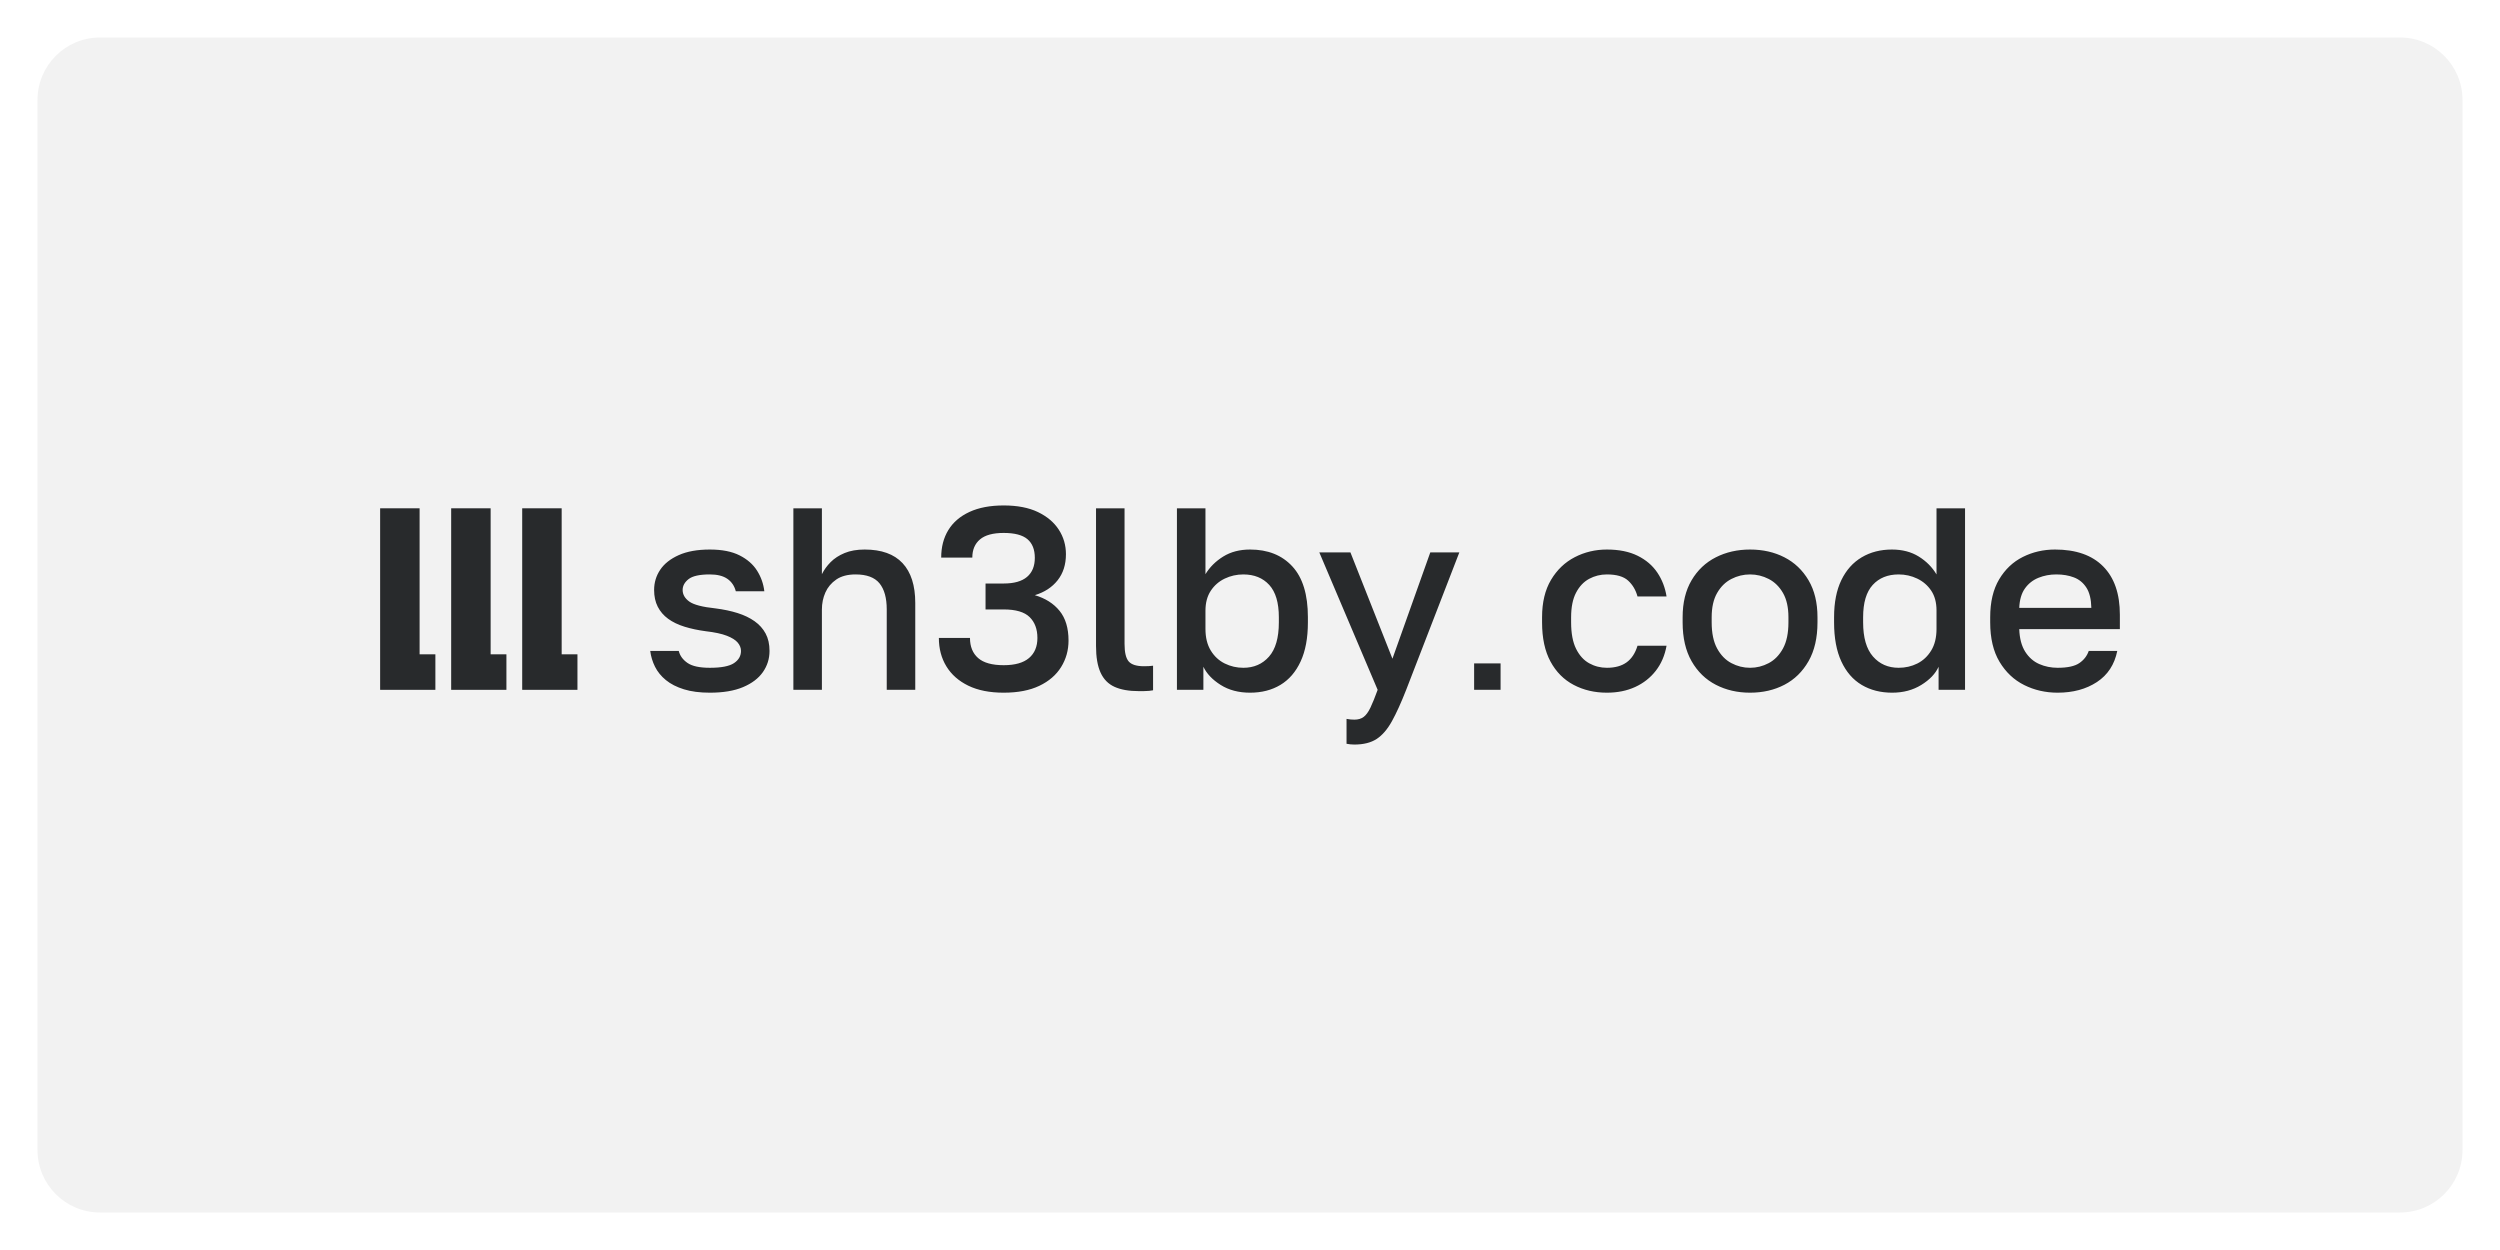
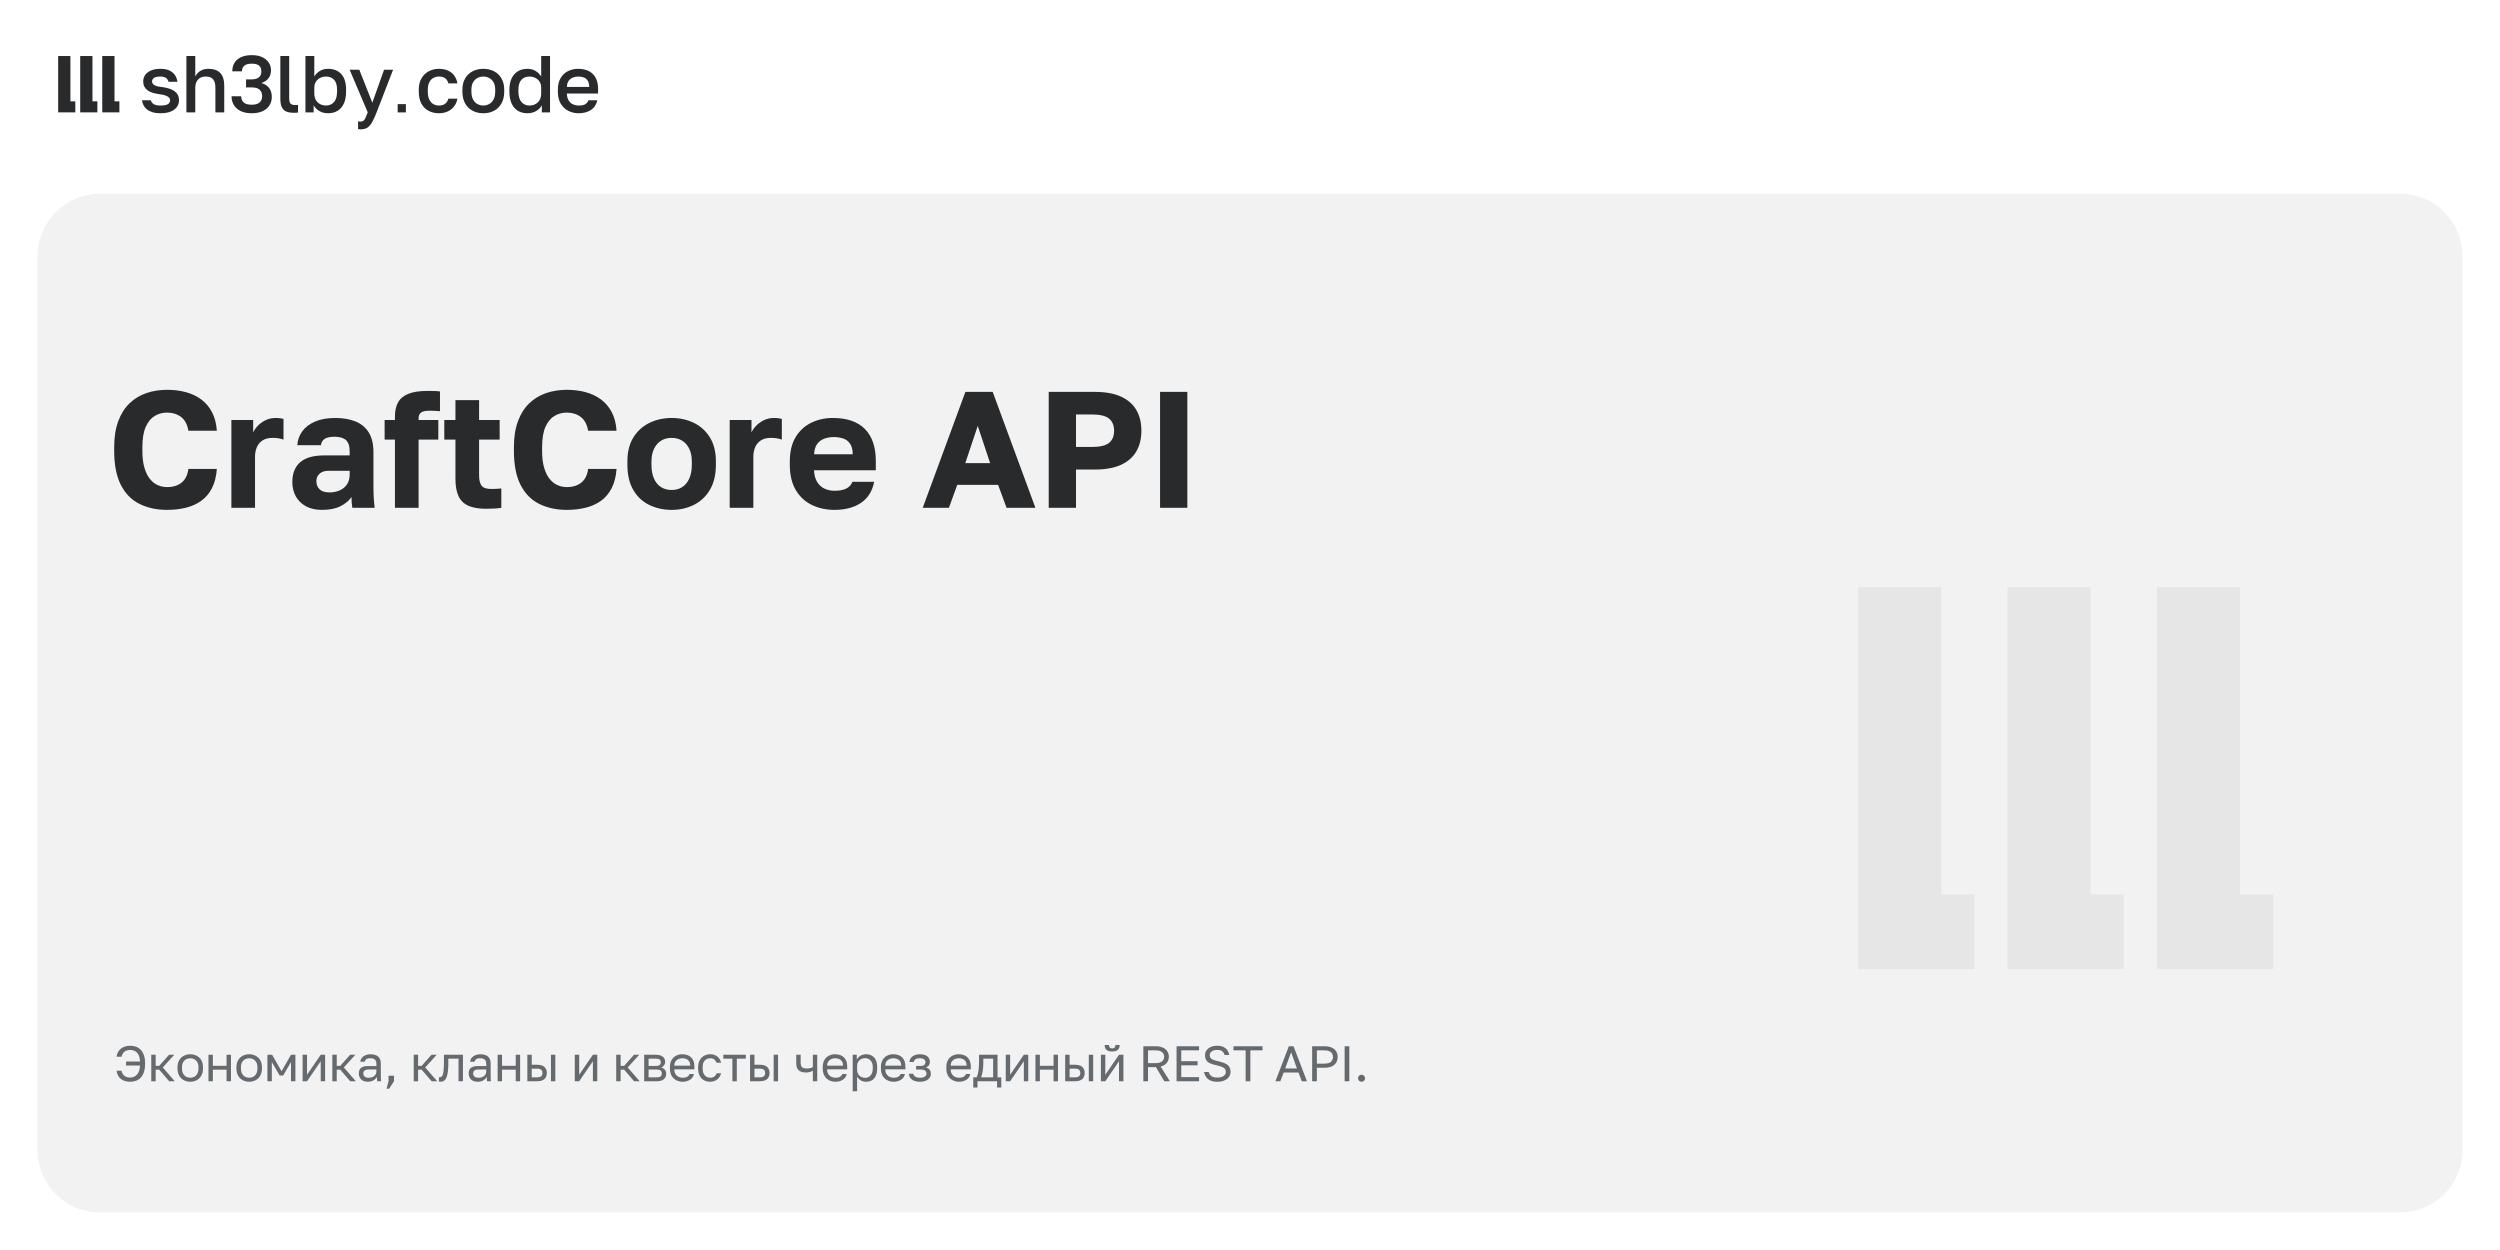
<svg xmlns="http://www.w3.org/2000/svg" width="1600" height="800" viewBox="0 0 1600 800" role="img">
  <rect x="0" y="0" width="1600" height="800" fill="#FFFFFF" />
-   <rect x="24" y="24" width="1552" height="752" fill="#F2F2F2" rx="40" />
-   <g transform="translate(220.0 293.5463) scale(0.8316692)">
+   <g transform="translate(30 26) scale(0.2581042)">
    <path fill="#282A2C" d="M28 36H68V184H84V220H28Z M100 36H140V184H156V220H100Z M172 36H212V184H228V220H172Z" transform="translate(6.741866 10.86334) scale(0.7592191)" />
    <path fill="#282A2C" d="M270 11Q212 11 170.0 -2.0Q128 -15 100.5 -37.5Q73 -60 58.5 -89.0Q44 -118 40 -150H150Q157 -122 184.0 -103.5Q211 -85 270 -85Q336 -85 363.0 -103.0Q390 -121 390 -150Q390 -167 377.5 -182.0Q365 -197 335.5 -208.5Q306 -220 254 -226Q209 -232 172.0 -243.5Q135 -255 109.0 -274.0Q83 -293 69.0 -320.5Q55 -348 55 -385Q55 -428 78.5 -463.0Q102 -498 150.0 -519.5Q198 -541 270 -541Q340 -541 384.5 -518.5Q429 -496 452.0 -459.5Q475 -423 480 -380H370Q362 -411 337.5 -428.0Q313 -445 270 -445Q211 -445 188.0 -427.0Q165 -409 165 -385Q165 -359 190.5 -340.5Q216 -322 292 -314Q339 -308 377.0 -296.0Q415 -284 442.5 -264.5Q470 -245 485.0 -217.0Q500 -189 500 -150Q500 -105 474.5 -68.5Q449 -32 398.0 -10.5Q347 11 270 11Z M592 0V-700H702V-446Q714.419 -471.053 735.71 -492.526Q757 -514 789.5 -527.5Q822 -541 867 -541Q964 -541 1013.0 -488.519Q1062.0 -436.038 1062 -335V0H952V-310Q952.0 -376.6 924.0 -410.8Q896 -445 831.76 -445.0Q786 -445 757.423 -425.357Q728.845 -405.714 715.423 -375.357Q702 -345 702 -310V0Z M1403 11Q1322 11 1266.5 -16.0Q1211 -43 1182.0 -90.5Q1153 -138 1153 -200H1273Q1273 -150 1304.5 -122.5Q1336 -95 1403 -95Q1468 -95 1500.5 -122.5Q1533 -150 1533 -200Q1533 -251 1503.0 -280.5Q1473 -310 1403 -310H1333V-410H1403Q1463 -410 1493.0 -435.5Q1523 -461 1523 -509Q1523 -557 1494.5 -581.0Q1466 -605 1403 -605Q1341 -605 1311.5 -580.0Q1282 -555 1282 -510H1162Q1162 -571 1189.5 -616.0Q1217 -661 1271.0 -686.0Q1325 -711 1403 -711Q1482 -711 1535.0 -685.5Q1588 -660 1615.5 -617.5Q1643 -575 1643 -523Q1643 -463 1611.0 -422.5Q1579 -382 1523 -365Q1584 -347 1618.5 -304.5Q1653 -262 1653 -190Q1653 -134 1624.5 -88.0Q1596 -42 1540.5 -15.5Q1485 11 1403 11Z M1924 5Q1867 5 1830.5 -11.5Q1794 -28 1776.5 -66.5Q1759 -105 1759 -169V-700H1869V-177Q1869 -128 1885.0 -109.5Q1901 -91 1944 -91Q1955 -91 1963.0 -91.5Q1971 -92 1979 -93V1.779Q1974 3 1963.5 4.0Q1953 5 1942.283 5.0Q1931.565 5.0 1924 5Z M2353 11Q2287 11 2239.5 -19.0Q2192 -49 2173 -89V0H2071V-700H2181V-446Q2206 -487 2249.5 -514.0Q2293 -541 2353 -541Q2456 -541 2516.0 -476.0Q2576 -411 2576 -280V-260Q2576 -170 2548.0 -109.5Q2520 -49 2470.0 -19.0Q2420 11 2353 11ZM2327 -85Q2388 -85 2426.0 -128.0Q2464 -171 2464 -260V-280Q2464 -364 2427.0 -404.5Q2390 -445 2327 -445Q2289 -445 2255.5 -429.0Q2222 -413 2201.5 -382.0Q2181 -351 2181 -305V-235Q2181 -185 2201.5 -151.5Q2222 -118 2255.5 -101.5Q2289 -85 2327 -85Z M2755 211Q2740 211 2725 208V112Q2740 115 2755 115Q2777 115 2791.0 104.5Q2805 94 2817.0 69.0Q2829 44 2845 0L2620 -530H2740L2902 -120L3048 -530H3160L2955 0Q2926 74 2900.0 121.0Q2874 168 2841.0 189.5Q2808 211 2755 211Z M3217 0h102v-102h-102Z M3729 11Q3658 11 3601.0 -19.0Q3544 -49 3511.5 -109.0Q3479 -169 3479 -260V-280Q3479 -366 3513.5 -424.0Q3548 -482 3605.0 -511.5Q3662 -541 3729 -541Q3799 -541 3847.5 -517.0Q3896 -493 3923.5 -452.0Q3951 -411 3959 -360H3847Q3837 -397 3811.0 -421.0Q3785 -445 3729 -445Q3692 -445 3660.5 -428.0Q3629 -411 3610.0 -374.5Q3591 -338 3591 -280V-260Q3591 -197 3610.0 -158.5Q3629 -120 3660.5 -102.5Q3692 -85 3729 -85Q3776 -85 3805.0 -106.0Q3834 -127 3847 -170H3959Q3949 -114 3917.5 -73.5Q3886 -33 3838.0 -11.0Q3790 11 3729 11Z M4281 11Q4208 11 4149.0 -19.5Q4090 -50 4055.5 -110.5Q4021 -171 4021 -260V-280Q4021 -364 4055.5 -422.5Q4090 -481 4149.0 -511.0Q4208 -541 4281 -541Q4355 -541 4413.5 -511.0Q4472 -481 4506.5 -422.5Q4541 -364 4541 -280V-260Q4541 -171 4506.5 -110.5Q4472 -50 4413.5 -19.5Q4355 11 4281 11ZM4281 -85Q4319 -85 4353.0 -103.0Q4387 -121 4408.0 -159.5Q4429 -198 4429 -260V-280Q4429 -337 4408.0 -373.5Q4387 -410 4353.0 -427.5Q4319 -445 4281 -445Q4243 -445 4209.0 -427.5Q4175 -410 4154.0 -373.5Q4133 -337 4133 -280V-260Q4133 -198 4154.0 -159.5Q4175 -121 4209.0 -103.0Q4243 -85 4281 -85Z M4829 11Q4762 11 4711.5 -19.0Q4661 -49 4633.0 -109.5Q4605 -170 4605 -260V-280Q4605 -365 4633.0 -423.0Q4661 -481 4711.5 -511.0Q4762 -541 4828 -541Q4888 -541 4931.5 -514.0Q4975 -487 5000 -445V-700H5110V0H5008V-89Q4990 -49 4941.5 -19.0Q4893 11 4829 11ZM4854 -85Q4893 -85 4926.0 -101.5Q4959 -118 4979.5 -151.5Q5000 -185 5000 -235V-306Q5000 -352 4979.5 -382.5Q4959 -413 4925.5 -429.0Q4892 -445 4854 -445Q4791 -445 4754.0 -404.5Q4717 -364 4717 -280V-260Q4717 -172 4755.0 -128.5Q4793 -85 4854 -85Z M5467 11Q5397 11 5338.0 -18.5Q5279 -48 5243.0 -108.0Q5207 -168 5207 -260V-280Q5207 -368 5241.5 -426.0Q5276 -484 5333.0 -512.5Q5390 -541 5457 -541Q5578 -541 5642.5 -476.0Q5707 -411 5707 -290V-234H5319Q5321 -180 5342.0 -147.0Q5363 -114 5396.0 -99.5Q5429 -85 5467 -85Q5524 -85 5550.5 -103.0Q5577 -121 5587 -150H5697Q5681 -71 5618.5 -30.0Q5556 11 5467 11ZM5462 -445Q5425 -445 5393.0 -432.0Q5361 -419 5341.0 -391.0Q5321 -363 5319 -316H5597Q5596 -366 5578.0 -394.0Q5560 -422 5530.0 -433.5Q5500 -445 5462 -445Z" transform="translate(227.8612 177.8915) scale(0.1995662)" />
  </g>
+   <rect x="24" y="124" width="1552" height="652" fill="#F2F2F2" rx="40" />
+   <g opacity="0.06">
+     <path fill="#282A2C" d="M28 36H68V184H84V220H28Z M100 36H140V184H156V220H100Z M172 36H212V184H228V220H172Z" transform="translate(1152 328) scale(1.328125)" />
+   </g>
+   <path fill="#282A2C" d="M38.915 1.321Q29.022 1.321 21.337 -2.471Q13.652 -6.263 9.363 -14.61Q5.075 -22.958 5.075 -36.623V-38.69Q5.075 -48.438 7.672 -55.431Q10.269 -62.425 14.904 -66.877Q19.539 -71.329 25.705 -73.425Q31.871 -75.521 38.915 -75.521Q45.359 -75.521 50.922 -74.034Q56.485 -72.548 60.76 -69.39Q65.035 -66.232 67.666 -61.259Q70.296 -56.286 70.777 -49.316H52.589Q51.507 -55.425 47.821 -58.181Q44.136 -60.937 38.915 -60.937Q34.618 -60.937 31.04 -58.806Q27.463 -56.675 25.292 -51.854Q23.121 -47.033 23.121 -38.69V-36.517Q23.121 -29.927 24.488 -25.46Q25.855 -20.992 28.075 -18.318Q30.294 -15.644 33.107 -14.454Q35.921 -13.263 38.915 -13.263Q44.683 -13.263 48.245 -16.154Q51.807 -19.045 52.589 -24.884H70.777Q70.256 -17.746 67.719 -12.711Q65.181 -7.676 60.959 -4.589Q56.737 -1.502 51.103 -0.091Q45.47 1.321 38.915 1.321Z M80.086 0.0V-56.18H94.026V-48.221Q94.984 -50.394 97.013 -52.514Q99.043 -54.634 101.976 -56.067Q104.908 -57.501 108.433 -57.501Q110.283 -57.501 111.538 -57.289Q112.792 -57.077 113.45 -56.913V-43.601Q112.655 -43.99 110.868 -44.376Q109.082 -44.763 106.494 -44.763Q102.497 -44.763 100.006 -43.122Q97.515 -41.481 96.366 -38.756Q95.218 -36.031 95.218 -32.772V0.0Z M138.028 1.321Q132.034 1.321 127.786 -0.985Q123.537 -3.29 121.311 -7.352Q119.085 -11.413 119.085 -16.43Q119.085 -24.839 124.144 -29.188Q129.203 -33.536 139.45 -33.536H155.787V-36.04Q155.787 -41.358 153.332 -43.422Q150.876 -45.487 146.035 -45.487Q141.68 -45.487 139.666 -44.041Q137.653 -42.594 137.41 -40.055H122.265Q122.583 -44.97 125.436 -48.93Q128.289 -52.89 133.631 -55.195Q138.973 -57.501 146.565 -57.501Q153.941 -57.501 159.416 -55.321Q164.89 -53.141 167.949 -48.323Q171.007 -43.504 171.007 -35.404V-14.31Q171.007 -9.858 171.19 -6.519Q171.374 -3.18 171.798 0.0H157.483Q157.183 -2.085 157.079 -3.394Q156.975 -4.704 156.975 -6.886Q154.599 -3.454 149.986 -1.067Q145.373 1.321 138.028 1.321ZM142.855 -9.845Q146.318 -9.845 149.29 -11.099Q152.263 -12.353 154.025 -14.928Q155.787 -17.503 155.787 -21.2V-23.704H142.325Q138.549 -23.704 136.515 -21.825Q134.481 -19.946 134.481 -17.106Q134.481 -13.837 136.544 -11.841Q138.606 -9.845 142.855 -9.845Z M184.768 0.0V-43.654H178.157V-56.18H184.768V-58.525Q184.768 -63.806 186.718 -67.404Q188.668 -71.002 193.246 -72.91Q197.824 -74.818 205.637 -74.818Q207.227 -74.818 209.63 -74.765Q212.033 -74.712 213.587 -74.456V-61.816Q211.997 -62.028 210.142 -62.081Q208.287 -62.134 206.697 -62.134Q202.845 -62.134 201.373 -60.893Q199.9 -59.651 199.9 -57.24V-56.18H212.527V-43.654H199.9V0.0Z M243.072 0.618Q236.319 0.618 231.958 -1.228Q227.596 -3.074 225.542 -7.288Q223.488 -11.501 223.488 -18.524V-43.654H216.347V-56.18H223.488V-68.9H238.62V-56.18H251.777V-43.654H238.62V-20.957Q238.62 -16.143 240.247 -14.105Q241.874 -12.066 246.477 -12.066Q249.657 -12.066 252.837 -12.384V0.061Q250.823 0.3 248.646 0.459Q246.468 0.618 243.072 0.618Z M294.737 1.321Q284.844 1.321 277.159 -2.471Q269.474 -6.263 265.185 -14.61Q260.897 -22.958 260.897 -36.623V-38.69Q260.897 -48.438 263.494 -55.431Q266.091 -62.425 270.726 -66.877Q275.361 -71.329 281.527 -73.425Q287.693 -75.521 294.737 -75.521Q301.181 -75.521 306.744 -74.034Q312.307 -72.548 316.582 -69.39Q320.857 -66.232 323.488 -61.259Q326.118 -56.286 326.599 -49.316H308.411Q307.329 -55.425 303.643 -58.181Q299.958 -60.937 294.737 -60.937Q290.44 -60.937 286.862 -58.806Q283.285 -56.675 281.114 -51.854Q278.943 -47.033 278.943 -38.69V-36.517Q278.943 -29.927 280.31 -25.46Q281.677 -20.992 283.897 -18.318Q286.116 -15.644 288.929 -14.454Q291.743 -13.263 294.737 -13.263Q300.505 -13.263 304.067 -16.154Q307.629 -19.045 308.411 -24.884H326.599Q326.078 -17.746 323.541 -12.711Q321.003 -7.676 316.781 -4.589Q312.559 -1.502 306.925 -0.091Q301.292 1.321 294.737 1.321Z M361.852 1.321Q354.105 1.321 347.633 -1.784Q341.16 -4.889 337.348 -11.353Q333.537 -17.817 333.537 -27.56V-29.68Q333.537 -38.84 337.348 -45.021Q341.16 -51.202 347.633 -54.352Q354.105 -57.501 361.852 -57.501Q369.67 -57.501 376.107 -54.352Q382.544 -51.202 386.356 -45.021Q390.167 -38.84 390.167 -29.68V-27.56Q390.167 -17.994 386.356 -11.556Q382.544 -5.119 376.107 -1.899Q369.67 1.321 361.852 1.321ZM361.852 -11.417Q365.752 -11.417 368.638 -13.274Q371.524 -15.132 373.148 -18.778Q374.771 -22.423 374.771 -27.56V-29.68Q374.771 -34.375 373.148 -37.745Q371.524 -41.115 368.638 -42.939Q365.752 -44.763 361.852 -44.763Q357.939 -44.763 355.059 -42.939Q352.18 -41.115 350.556 -37.745Q348.933 -34.375 348.933 -29.68V-27.56Q348.933 -22.282 350.556 -18.68Q352.18 -15.079 355.059 -13.248Q357.939 -11.417 361.852 -11.417Z M399.008 0.0V-56.18H412.948V-48.221Q413.906 -50.394 415.935 -52.514Q417.965 -54.634 420.898 -56.067Q423.83 -57.501 427.355 -57.501Q429.205 -57.501 430.46 -57.289Q431.714 -57.077 432.372 -56.913V-43.601Q431.577 -43.99 429.79 -44.376Q428.004 -44.763 425.416 -44.763Q421.419 -44.763 418.928 -43.122Q416.437 -41.481 415.288 -38.756Q414.14 -36.031 414.14 -32.772V0.0Z M466.057 1.321Q458.12 1.321 451.621 -1.813Q445.122 -4.947 441.299 -11.377Q437.477 -17.808 437.477 -27.56V-29.68Q437.477 -39.008 441.14 -45.136Q444.804 -51.264 451.08 -54.382Q457.356 -57.501 464.997 -57.501Q478.583 -57.501 485.55 -50.429Q492.517 -43.358 492.517 -29.985V-24.049H452.971Q453.156 -19.438 455.013 -16.496Q456.87 -13.555 459.783 -12.23Q462.696 -10.905 466.057 -10.905Q471.07 -10.905 473.808 -12.424Q476.547 -13.943 477.554 -16.655H491.457Q489.761 -7.729 483.092 -3.204Q476.423 1.321 466.057 1.321ZM465.527 -45.275Q462.382 -45.275 459.534 -44.239Q456.685 -43.204 454.947 -40.788Q453.209 -38.372 453.024 -34.251H477.761Q477.708 -38.637 476.041 -41.042Q474.374 -43.447 471.657 -44.361Q468.941 -45.275 465.527 -45.275Z  M522.549 0.0 549.857 -74.2H567.321L594.664 0.0H576.211L570.788 -14.699H544.641L539.306 0.0ZM549.782 -28.576H565.682L557.754 -52.443Z M603.178 0.0V-74.2H632.527Q642.84 -74.2 649.441 -71.17Q656.042 -68.14 659.264 -62.591Q662.486 -57.041 662.486 -49.343Q662.486 -41.702 659.264 -36.124Q656.042 -30.546 649.441 -27.516Q642.84 -24.486 632.527 -24.486H620.642V0.0ZM620.642 -38.946H630.712Q638.613 -38.946 641.818 -41.563Q645.022 -44.18 645.022 -49.343Q645.022 -54.404 641.818 -57.072Q638.613 -59.74 630.712 -59.74H620.642Z M674.44 0.0V-74.2H691.904V0.0Z" transform="translate(68 325)" />
+   <path fill="#646A6E" d="M10.4 0.32Q8.704 0.32 7.216 -0.08Q5.728 -0.48 4.56 -1.328Q3.392 -2.176 2.624 -3.52Q1.856 -4.864 1.6 -6.72H4.8Q5.088 -4.8 6.496 -3.584Q7.904 -2.368 10.4 -2.368Q11.392 -2.368 12.448 -2.736Q13.504 -3.104 14.416 -3.968Q15.328 -4.832 15.92 -6.336Q16.512 -7.84 16.608 -10.08H7.68V-12.64H16.608Q16.48 -15.488 15.552 -17.088Q14.624 -18.688 13.264 -19.36Q11.904 -20.032 10.4 -20.032Q8.128 -20.032 6.688 -18.944Q5.248 -17.856 4.8 -15.68H1.6Q1.792 -17.344 2.512 -18.656Q3.232 -19.968 4.384 -20.864Q5.536 -21.76 7.056 -22.24Q8.576 -22.72 10.4 -22.72Q12.288 -22.72 13.984 -22.112Q15.68 -21.504 16.992 -20.192Q18.304 -18.88 19.072 -16.768Q19.84 -14.656 19.84 -11.68V-11.04Q19.84 -7.936 19.072 -5.76Q18.304 -3.584 16.992 -2.24Q15.68 -0.896 13.984 -0.288Q12.288 0.32 10.4 0.32Z M23.82 0.0V-16.96H26.636V-9.856H28.876L35.212 -16.96H38.54L31.18 -8.832L38.86 0.0H35.276L28.876 -7.424H26.636V0.0Z M48.76 0.32Q46.616 0.32 44.744 -0.624Q42.872 -1.568 41.736 -3.488Q40.6 -5.408 40.6 -8.32V-8.96Q40.6 -11.712 41.736 -13.568Q42.872 -15.424 44.744 -16.352Q46.616 -17.28 48.76 -17.28Q50.936 -17.28 52.792 -16.352Q54.648 -15.424 55.784 -13.568Q56.92 -11.712 56.92 -8.96V-8.32Q56.92 -5.408 55.784 -3.488Q54.648 -1.568 52.792 -0.624Q50.936 0.32 48.76 0.32ZM48.76 -2.24Q50.072 -2.24 51.272 -2.832Q52.472 -3.424 53.256 -4.768Q54.04 -6.112 54.04 -8.32V-8.96Q54.04 -11.008 53.256 -12.272Q52.472 -13.536 51.272 -14.128Q50.072 -14.72 48.76 -14.72Q47.48 -14.72 46.264 -14.128Q45.048 -13.536 44.264 -12.272Q43.48 -11.008 43.48 -8.96V-8.32Q43.48 -6.112 44.264 -4.768Q45.048 -3.424 46.264 -2.832Q47.48 -2.24 48.76 -2.24Z M60.42 0.0V-16.96H63.236V-9.888H72.004V-16.96H74.82V0.0H72.004V-7.392H63.236V0.0Z M86.48 0.32Q84.336 0.32 82.464 -0.624Q80.592 -1.568 79.456 -3.488Q78.32 -5.408 78.32 -8.32V-8.96Q78.32 -11.712 79.456 -13.568Q80.592 -15.424 82.464 -16.352Q84.336 -17.28 86.48 -17.28Q88.656 -17.28 90.512 -16.352Q92.368 -15.424 93.504 -13.568Q94.64 -11.712 94.64 -8.96V-8.32Q94.64 -5.408 93.504 -3.488Q92.368 -1.568 90.512 -0.624Q88.656 0.32 86.48 0.32ZM86.48 -2.24Q87.792 -2.24 88.992 -2.832Q90.192 -3.424 90.976 -4.768Q91.76 -6.112 91.76 -8.32V-8.96Q91.76 -11.008 90.976 -12.272Q90.192 -13.536 88.992 -14.128Q87.792 -14.72 86.48 -14.72Q85.2 -14.72 83.984 -14.128Q82.768 -13.536 81.984 -12.272Q81.2 -11.008 81.2 -8.96V-8.32Q81.2 -6.112 81.984 -4.768Q82.768 -3.424 83.984 -2.832Q85.2 -2.24 86.48 -2.24Z M98.14 0.0V-16.96H101.148L107.196 -6.4L113.244 -16.96H116.06V0.0H113.244V-12.32L108.22 -3.68H105.98L100.956 -12.32V0.0Z M120.68 0.0V-16.96H123.496V-4.16L132.264 -16.96H135.08V0.0H132.264V-12.8L123.496 0.0Z M139.7 0.0V-16.96H142.516V-9.856H144.756L151.092 -16.96H154.42L147.06 -8.832L154.74 0.0H151.156L144.756 -7.424H142.516V0.0Z M162.432 0.32Q160.576 0.32 159.28 -0.368Q157.984 -1.056 157.312 -2.256Q156.64 -3.456 156.64 -4.96Q156.64 -7.488 158.128 -8.608Q159.616 -9.728 162.4 -9.728H167.904V-10.88Q167.904 -13.056 166.928 -13.888Q165.952 -14.72 164 -14.72Q162.176 -14.72 161.344 -14.032Q160.512 -13.344 160.416 -12.48H157.6Q157.696 -13.856 158.528 -14.928Q159.36 -16.0 160.8 -16.64Q162.24 -17.28 164.16 -17.28Q166.176 -17.28 167.648 -16.656Q169.12 -16.032 169.92 -14.704Q170.72 -13.376 170.72 -11.2V-4.32Q170.72 -2.976 170.736 -1.968Q170.752 -0.96 170.88 0.0H168.416Q168.32 -0.736 168.288 -1.392Q168.256 -2.048 168.256 -2.88Q167.584 -1.536 166.08 -0.608Q164.576 0.32 162.432 0.32ZM163.04 -2.24Q164.384 -2.24 165.488 -2.72Q166.592 -3.2 167.248 -4.128Q167.904 -5.056 167.904 -6.4V-7.552H162.88Q161.312 -7.552 160.416 -6.928Q159.52 -6.304 159.52 -4.96Q159.52 -3.776 160.368 -3.008Q161.216 -2.24 163.04 -2.24Z M174.38 4.8 175.66 0.0V-3.52H179.18V0.0L175.98 4.8Z  M191.78 0.0V-16.96H194.596V-9.856H196.836L203.172 -16.96H206.5L199.14 -8.832L206.82 0.0H203.236L196.836 -7.424H194.596V0.0Z M208.88 0.32Q208.656 0.32 208.416 0.288Q208.176 0.256 207.92 0.224V-2.592Q208.016 -2.56 208.4 -2.56Q209.36 -2.56 209.968 -3.408Q210.576 -4.256 210.848 -6.416Q211.12 -8.576 211.12 -12.48V-16.96H223.28V0.0H220.464V-14.464H213.936V-11.84Q213.936 -8.288 213.616 -5.936Q213.296 -3.584 212.672 -2.208Q212.048 -0.832 211.088 -0.256Q210.128 0.32 208.88 0.32Z M232.732 0.32Q230.876 0.32 229.58 -0.368Q228.284 -1.056 227.612 -2.256Q226.94 -3.456 226.94 -4.96Q226.94 -7.488 228.428 -8.608Q229.916 -9.728 232.7 -9.728H238.204V-10.88Q238.204 -13.056 237.228 -13.888Q236.252 -14.72 234.3 -14.72Q232.476 -14.72 231.644 -14.032Q230.812 -13.344 230.716 -12.48H227.9Q227.996 -13.856 228.828 -14.928Q229.66 -16.0 231.1 -16.64Q232.54 -17.28 234.46 -17.28Q236.476 -17.28 237.948 -16.656Q239.42 -16.032 240.22 -14.704Q241.02 -13.376 241.02 -11.2V-4.32Q241.02 -2.976 241.036 -1.968Q241.052 -0.96 241.18 0.0H238.716Q238.62 -0.736 238.588 -1.392Q238.556 -2.048 238.556 -2.88Q237.884 -1.536 236.38 -0.608Q234.876 0.32 232.732 0.32ZM233.34 -2.24Q234.684 -2.24 235.788 -2.72Q236.892 -3.2 237.548 -4.128Q238.204 -5.056 238.204 -6.4V-7.552H233.18Q231.612 -7.552 230.716 -6.928Q229.82 -6.304 229.82 -4.96Q229.82 -3.776 230.668 -3.008Q231.516 -2.24 233.34 -2.24Z M245.48 0.0V-16.96H248.296V-9.888H257.064V-16.96H259.88V0.0H257.064V-7.392H248.296V0.0Z M264.5 0.0V-16.96H267.316V-10.56H270.74Q273.94 -10.56 275.46 -9.152Q276.98 -7.744 276.98 -5.248Q276.98 -3.648 276.308 -2.464Q275.636 -1.28 274.26 -0.64Q272.884 0.0 270.74 0.0ZM267.316 -2.496H270.58Q272.564 -2.496 273.364 -3.2Q274.164 -3.904 274.164 -5.28Q274.164 -6.656 273.364 -7.36Q272.564 -8.064 270.58 -8.064H267.316ZM279.604 0.0V-16.96H282.42V0.0Z  M294.86 0.0V-16.96H297.676V-4.16L306.444 -16.96H309.26V0.0H306.444V-12.8L297.676 0.0Z  M321.38 0.0V-16.96H324.196V-9.856H326.436L332.772 -16.96H336.1L328.74 -8.832L336.42 0.0H332.836L326.436 -7.424H324.196V0.0Z M339.28 0.0V-16.96H346.64Q348.752 -16.96 350.096 -16.368Q351.44 -15.776 352.08 -14.736Q352.72 -13.696 352.72 -12.32Q352.72 -11.2 352.0 -10.192Q351.28 -9.184 350.16 -8.8Q351.728 -8.416 352.544 -7.344Q353.36 -6.272 353.36 -4.832Q353.36 -2.624 351.888 -1.312Q350.416 0.0 347.28 0.0ZM342.096 -2.496H347.28Q349.072 -2.496 349.808 -3.136Q350.544 -3.776 350.544 -4.96Q350.544 -6.176 349.808 -6.832Q349.072 -7.488 347.28 -7.488H342.096ZM342.096 -9.792H346.64Q348.464 -9.792 349.184 -10.432Q349.904 -11.072 349.904 -12.192Q349.904 -13.248 349.184 -13.856Q348.464 -14.464 346.64 -14.464H342.096Z M363.9 0.32Q361.756 0.32 359.884 -0.608Q358.012 -1.536 356.876 -3.456Q355.74 -5.376 355.74 -8.32V-8.96Q355.74 -11.776 356.828 -13.616Q357.916 -15.456 359.708 -16.368Q361.5 -17.28 363.58 -17.28Q367.324 -17.28 369.372 -15.232Q371.42 -13.184 371.42 -9.44V-7.648H358.556Q358.556 -5.664 359.372 -4.48Q360.188 -3.296 361.42 -2.768Q362.652 -2.24 363.9 -2.24Q365.82 -2.24 366.86 -2.88Q367.9 -3.52 368.348 -4.64H371.1Q370.588 -2.208 368.588 -0.944Q366.588 0.32 363.9 0.32ZM363.74 -14.72Q362.428 -14.72 361.244 -14.224Q360.06 -13.728 359.308 -12.672Q358.556 -11.616 358.556 -9.952H368.764Q368.732 -11.712 368.044 -12.752Q367.356 -13.792 366.236 -14.256Q365.116 -14.72 363.74 -14.72Z M381.48 0.32Q379.304 0.32 377.56 -0.624Q375.816 -1.568 374.808 -3.488Q373.8 -5.408 373.8 -8.32V-8.96Q373.8 -11.712 374.888 -13.568Q375.976 -15.424 377.736 -16.352Q379.496 -17.28 381.48 -17.28Q383.496 -17.28 384.952 -16.56Q386.408 -15.84 387.304 -14.608Q388.2 -13.376 388.52 -11.84H385.64Q385.128 -13.056 384.216 -13.888Q383.304 -14.72 381.48 -14.72Q380.232 -14.72 379.144 -14.128Q378.056 -13.536 377.368 -12.272Q376.68 -11.008 376.68 -8.96V-8.32Q376.68 -6.144 377.368 -4.8Q378.056 -3.456 379.144 -2.848Q380.232 -2.24 381.48 -2.24Q383.048 -2.24 384.12 -3.008Q385.192 -3.776 385.64 -5.12H388.52Q388.136 -3.456 387.144 -2.224Q386.152 -0.992 384.712 -0.336Q383.272 0.32 381.48 0.32Z M395.732 0.0V-14.464H389.94V-16.96H404.34V-14.464H398.548V0.0Z M407.04 0.0V-16.96H409.856V-10.56H413.28Q416.48 -10.56 418.0 -9.152Q419.52 -7.744 419.52 -5.248Q419.52 -3.648 418.848 -2.464Q418.176 -1.28 416.8 -0.64Q415.424 0.0 413.28 0.0ZM409.856 -2.496H413.12Q415.104 -2.496 415.904 -3.2Q416.704 -3.904 416.704 -5.28Q416.704 -6.656 415.904 -7.36Q415.104 -8.064 413.12 -8.064H409.856ZM422.144 0.0V-16.96H424.96V0.0Z  M447.224 0.0V-6.752Q446.488 -6.304 445.448 -5.952Q444.408 -5.6 442.84 -5.6Q439.864 -5.6 438.232 -6.944Q436.6 -8.288 436.6 -11.52V-16.96H439.416V-12.0Q439.416 -9.824 440.312 -8.992Q441.208 -8.16 443.32 -8.16Q444.76 -8.16 445.784 -8.448Q446.808 -8.736 447.224 -9.056V-16.96H450.04V0.0Z M461.7 0.32Q459.556 0.32 457.684 -0.608Q455.812 -1.536 454.676 -3.456Q453.54 -5.376 453.54 -8.32V-8.96Q453.54 -11.776 454.628 -13.616Q455.716 -15.456 457.508 -16.368Q459.3 -17.28 461.38 -17.28Q465.124 -17.28 467.172 -15.232Q469.22 -13.184 469.22 -9.44V-7.648H456.356Q456.356 -5.664 457.172 -4.48Q457.988 -3.296 459.22 -2.768Q460.452 -2.24 461.7 -2.24Q463.62 -2.24 464.66 -2.88Q465.7 -3.52 466.148 -4.64H468.9Q468.388 -2.208 466.388 -0.944Q464.388 0.32 461.7 0.32ZM461.54 -14.72Q460.228 -14.72 459.044 -14.224Q457.86 -13.728 457.108 -12.672Q456.356 -11.616 456.356 -9.952H466.564Q466.532 -11.712 465.844 -12.752Q465.156 -13.792 464.036 -14.256Q462.916 -14.72 461.54 -14.72Z M472.72 6.4V-16.96H475.344V-13.76Q476.208 -15.456 477.76 -16.368Q479.312 -17.28 481.36 -17.28Q484.56 -17.28 486.48 -15.184Q488.4 -13.088 488.4 -8.96V-8.32Q488.4 -5.44 487.52 -3.52Q486.64 -1.6 485.056 -0.64Q483.472 0.32 481.36 0.32Q479.184 0.32 477.728 -0.64Q476.272 -1.6 475.536 -3.04V6.4ZM480.72 -2.176Q482.8 -2.176 484.192 -3.744Q485.584 -5.312 485.584 -8.32V-8.96Q485.584 -11.744 484.192 -13.264Q482.8 -14.784 480.72 -14.784Q479.184 -14.784 478.016 -14.144Q476.848 -13.504 476.192 -12.4Q475.536 -11.296 475.536 -9.92V-7.36Q475.536 -5.824 476.192 -4.656Q476.848 -3.488 478.016 -2.832Q479.184 -2.176 480.72 -2.176Z M498.94 0.32Q496.796 0.32 494.924 -0.608Q493.052 -1.536 491.916 -3.456Q490.78 -5.376 490.78 -8.32V-8.96Q490.78 -11.776 491.868 -13.616Q492.956 -15.456 494.748 -16.368Q496.54 -17.28 498.62 -17.28Q502.364 -17.28 504.412 -15.232Q506.46 -13.184 506.46 -9.44V-7.648H493.596Q493.596 -5.664 494.412 -4.48Q495.228 -3.296 496.46 -2.768Q497.692 -2.24 498.94 -2.24Q500.86 -2.24 501.9 -2.88Q502.94 -3.52 503.388 -4.64H506.14Q505.628 -2.208 503.628 -0.944Q501.628 0.32 498.94 0.32ZM498.78 -14.72Q497.468 -14.72 496.284 -14.224Q495.1 -13.728 494.348 -12.672Q493.596 -11.616 493.596 -9.952H503.804Q503.772 -11.712 503.084 -12.752Q502.396 -13.792 501.276 -14.256Q500.156 -14.72 498.78 -14.72Z M515.72 0.32Q513.608 0.32 512.072 -0.288Q510.536 -0.896 509.672 -2.048Q508.808 -3.2 508.68 -4.8H511.496Q511.656 -3.968 512.2 -3.392Q512.744 -2.816 513.64 -2.528Q514.536 -2.24 515.72 -2.24Q517.928 -2.24 518.936 -2.992Q519.944 -3.744 519.944 -4.8Q519.944 -6.048 519.112 -6.768Q518.28 -7.488 516.232 -7.488H513.32V-9.792H516.04Q517.8 -9.792 518.552 -10.464Q519.304 -11.136 519.304 -12.352Q519.304 -13.312 518.408 -14.016Q517.512 -14.72 515.72 -14.72Q513.768 -14.72 512.888 -14.096Q512.008 -13.472 511.816 -12.32H509Q509.128 -13.76 509.96 -14.88Q510.792 -16.0 512.264 -16.64Q513.736 -17.28 515.72 -17.28Q518.984 -17.28 520.552 -15.904Q522.12 -14.528 522.12 -12.352Q522.12 -11.136 521.512 -10.224Q520.904 -9.312 519.56 -8.8Q521.352 -8.32 522.056 -7.264Q522.76 -6.208 522.76 -4.8Q522.76 -3.424 521.96 -2.256Q521.16 -1.088 519.608 -0.384Q518.056 0.32 515.72 0.32Z  M540.8 0.32Q538.656 0.32 536.784 -0.608Q534.912 -1.536 533.776 -3.456Q532.64 -5.376 532.64 -8.32V-8.96Q532.64 -11.776 533.728 -13.616Q534.816 -15.456 536.608 -16.368Q538.4 -17.28 540.48 -17.28Q544.224 -17.28 546.272 -15.232Q548.32 -13.184 548.32 -9.44V-7.648H535.456Q535.456 -5.664 536.272 -4.48Q537.088 -3.296 538.32 -2.768Q539.552 -2.24 540.8 -2.24Q542.72 -2.24 543.76 -2.88Q544.8 -3.52 545.248 -4.64H548.0Q547.488 -2.208 545.488 -0.944Q543.488 0.32 540.8 0.32ZM540.64 -14.72Q539.328 -14.72 538.144 -14.224Q536.96 -13.728 536.208 -12.672Q535.456 -11.616 535.456 -9.952H545.664Q545.632 -11.712 544.944 -12.752Q544.256 -13.792 543.136 -14.256Q542.016 -14.72 540.64 -14.72Z M549.9 4.0V-2.496H551.98Q552.46 -3.136 552.812 -4.656Q553.164 -6.176 553.372 -8.224Q553.58 -10.272 553.58 -12.48V-16.96H565.42V-2.496H567.82V4.0H565.132V0.0H552.588V4.0ZM554.86 -2.496H562.604V-14.464H556.332V-11.84Q556.332 -9.152 555.964 -6.64Q555.596 -4.128 554.86 -2.496Z M570.68 0.0V-16.96H573.496V-4.16L582.264 -16.96H585.08V0.0H582.264V-12.8L573.496 0.0Z M589.7 0.0V-16.96H592.516V-9.888H601.284V-16.96H604.1V0.0H601.284V-7.392H592.516V0.0Z M608.72 0.0V-16.96H611.536V-10.56H614.96Q618.16 -10.56 619.68 -9.152Q621.2 -7.744 621.2 -5.248Q621.2 -3.648 620.528 -2.464Q619.856 -1.28 618.48 -0.64Q617.104 0.0 614.96 0.0ZM611.536 -2.496H614.8Q616.784 -2.496 617.584 -3.2Q618.384 -3.904 618.384 -5.28Q618.384 -6.656 617.584 -7.36Q616.784 -8.064 614.8 -8.064H611.536ZM623.824 0.0V-16.96H626.64V0.0Z M631.58 0.0V-16.96H634.396V-4.16L643.164 -16.96H645.98V0.0H643.164V-12.8L634.396 0.0ZM638.78 -19.04Q636.284 -19.04 635.132 -20.112Q633.98 -21.184 633.98 -23.2H636.732Q636.732 -22.112 637.244 -21.568Q637.756 -21.024 638.78 -21.024Q639.836 -21.024 640.364 -21.568Q640.892 -22.112 640.892 -23.2H643.58Q643.58 -21.184 642.428 -20.112Q641.276 -19.04 638.78 -19.04Z  M658.74 0.0V-22.4H666.58Q669.396 -22.4 671.268 -21.52Q673.14 -20.64 674.1 -19.12Q675.06 -17.6 675.06 -15.68Q675.06 -13.44 673.732 -11.76Q672.404 -10.08 669.812 -9.408L675.7 0.0H672.148L666.804 -9.024H661.748V0.0ZM661.748 -11.584H666.26Q669.364 -11.584 670.708 -12.72Q672.052 -13.856 672.052 -15.68Q672.052 -17.504 670.708 -18.64Q669.364 -19.776 666.26 -19.776H661.748Z M680.0 0.0V-22.4H694.4V-19.776H683.008V-12.832H693.44V-10.208H683.008V-2.624H694.4V0.0Z M706.06 0.32Q703.372 0.32 701.596 -0.512Q699.82 -1.344 698.86 -2.768Q697.9 -4.192 697.58 -5.92H700.588Q700.94 -4.448 702.188 -3.408Q703.436 -2.368 706.06 -2.368Q708.748 -2.368 710.14 -3.392Q711.532 -4.416 711.532 -5.92Q711.532 -7.168 710.956 -7.92Q710.38 -8.672 709.052 -9.2Q707.724 -9.728 705.452 -10.24Q702.956 -10.784 701.356 -11.52Q699.756 -12.256 698.988 -13.504Q698.22 -14.752 698.22 -16.8Q698.22 -18.464 699.164 -19.792Q700.108 -21.12 701.868 -21.92Q703.628 -22.72 706.06 -22.72Q708.46 -22.72 710.06 -21.92Q711.66 -21.12 712.556 -19.792Q713.452 -18.464 713.74 -16.8H710.732Q710.412 -18.144 709.372 -19.088Q708.332 -20.032 706.06 -20.032Q703.756 -20.032 702.492 -19.088Q701.228 -18.144 701.228 -16.8Q701.228 -15.04 702.54 -14.224Q703.852 -13.408 706.732 -12.768Q708.812 -12.32 710.3 -11.744Q711.788 -11.168 712.732 -10.384Q713.676 -9.6 714.108 -8.512Q714.54 -7.424 714.54 -5.92Q714.54 -4.192 713.532 -2.768Q712.524 -1.344 710.636 -0.512Q708.748 0.32 706.06 0.32Z M724.216 0.0V-19.776H716.44V-22.4H735.0V-19.776H727.224V0.0Z  M743.28 0.0 751.856 -22.4H754.864L763.44 0.0H760.176L758.032 -5.568H748.56L746.416 0.0ZM749.552 -8.192H757.04L753.296 -18.56Z M766.78 0.0V-22.4H774.46Q777.436 -22.4 779.34 -21.52Q781.244 -20.64 782.172 -19.088Q783.1 -17.536 783.1 -15.52Q783.1 -13.536 782.172 -11.968Q781.244 -10.4 779.34 -9.52Q777.436 -8.64 774.46 -8.64H769.788V0.0ZM769.788 -11.264H774.3Q777.5 -11.264 778.796 -12.416Q780.092 -13.568 780.092 -15.52Q780.092 -17.472 778.796 -18.624Q777.5 -19.776 774.3 -19.776H769.788Z M787.56 0.0V-22.4H790.568V0.0Z M798.388 0.32Q797.78 0.32 797.268 0.016Q796.756 -0.288 796.452 -0.8Q796.148 -1.312 796.148 -1.92Q796.148 -2.88 796.804 -3.52Q797.46 -4.16 798.388 -4.16Q799.316 -4.16 799.972 -3.52Q800.628 -2.88 800.628 -1.92Q800.628 -1.312 800.324 -0.8Q800.02 -0.288 799.524 0.016Q799.028 0.32 798.388 0.32Z" transform="translate(73 692)" />
</svg>
